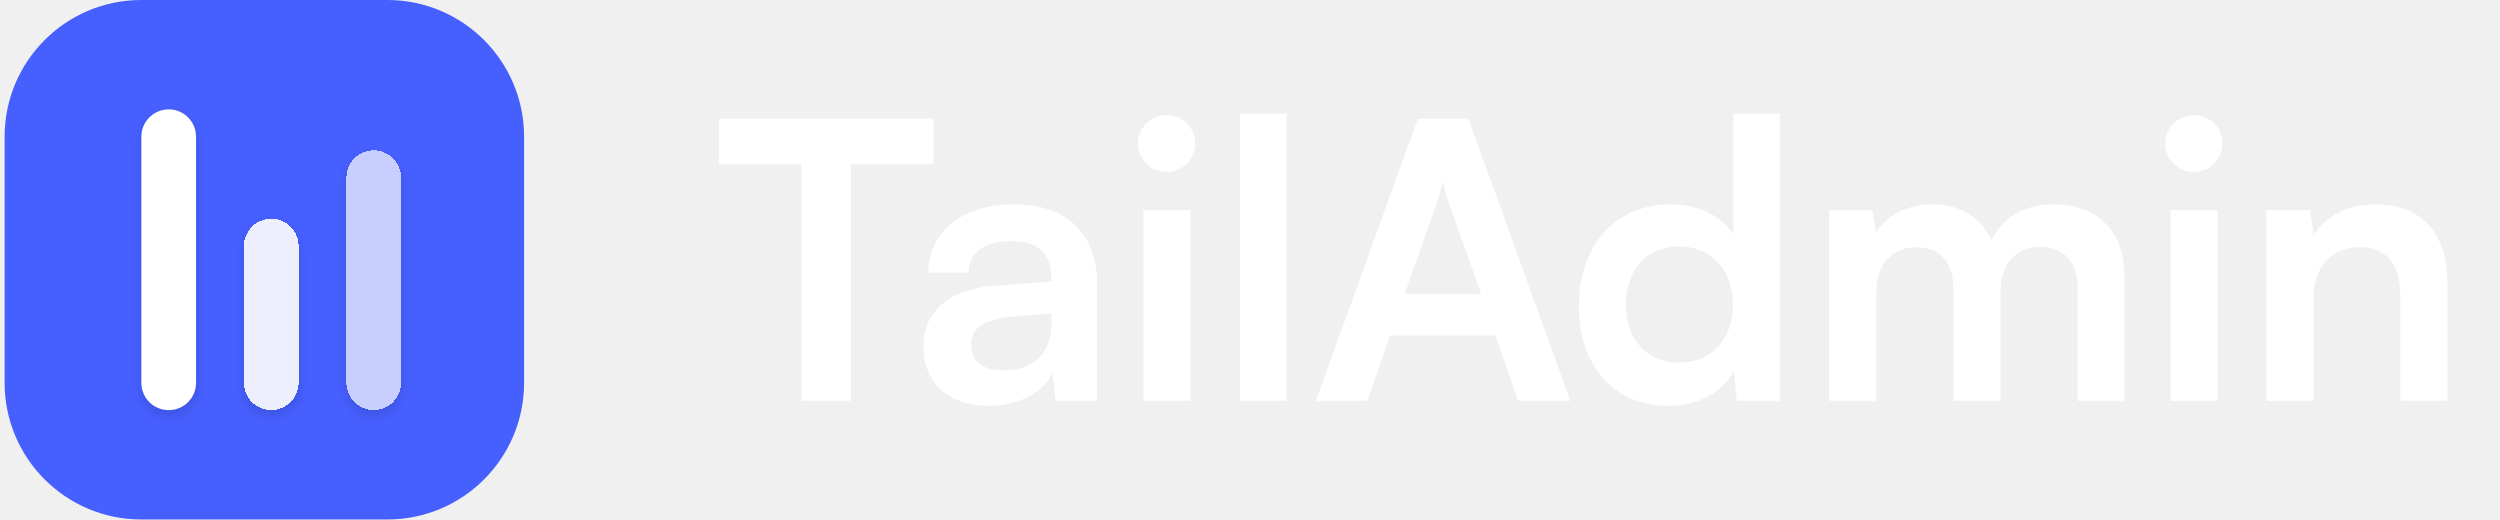
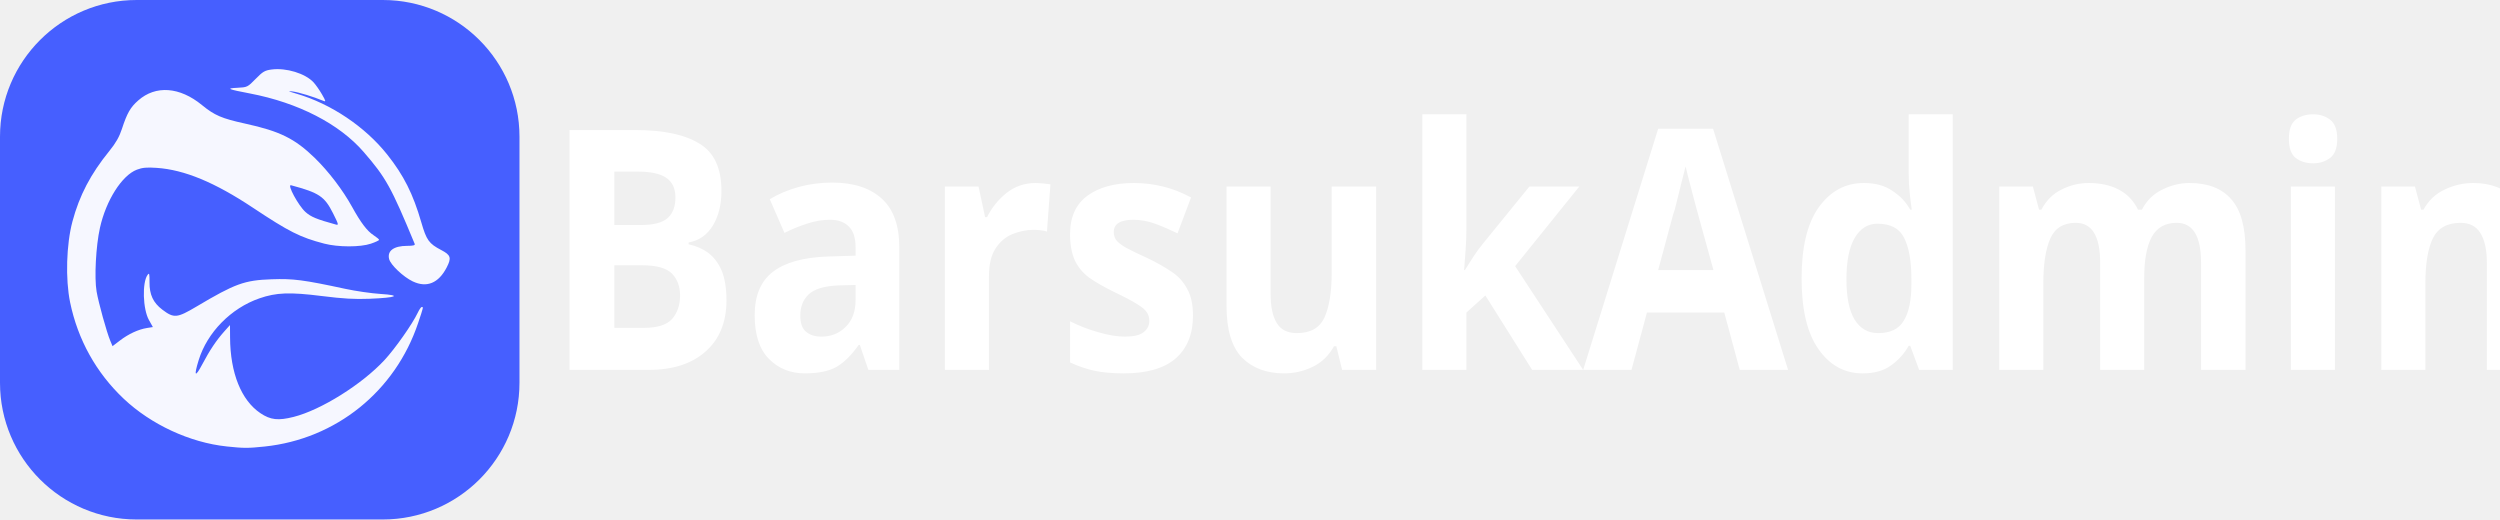
- <svg xmlns="http://www.w3.org/2000/svg" width="231" height="48" viewBox="0 0 231 48" fill="none">
-   <path d="M0.426 12.632C0.426 5.655 6.081 0 13.057 0H35.794C42.77 0 48.426 5.655 48.426 12.632V35.368C48.426 42.345 42.77 48 35.794 48H13.057C6.081 48 0.426 42.345 0.426 35.368V12.632Z" fill="#465FFF" />
-   <g filter="url(#filter0_d_3903_56743)">
-     <path d="M13.062 12.632C13.062 11.237 14.193 10.106 15.588 10.106C16.983 10.106 18.114 11.237 18.114 12.632V35.369C18.114 36.764 16.983 37.895 15.588 37.895C14.193 37.895 13.062 36.764 13.062 35.369V12.632Z" fill="white" />
-   </g>
-   <g filter="url(#filter1_d_3903_56743)">
-     <path d="M22.539 22.735C22.539 21.34 23.67 20.209 25.065 20.209C26.461 20.209 27.592 21.34 27.592 22.735V35.367C27.592 36.762 26.461 37.893 25.065 37.893C23.67 37.893 22.539 36.762 22.539 35.367V22.735Z" fill="white" fill-opacity="0.9" shape-rendering="crispEdges" />
-   </g>
-   <g filter="url(#filter2_d_3903_56743)">
-     <path d="M32.008 16.419C32.008 15.024 33.139 13.893 34.534 13.893C35.929 13.893 37.06 15.024 37.06 16.419V35.366C37.06 36.761 35.929 37.893 34.534 37.893C33.139 37.893 32.008 36.761 32.008 35.366V16.419Z" fill="white" fill-opacity="0.7" shape-rendering="crispEdges" />
-   </g>
-   <path d="M66.426 15.172H74.058V37.036H78.624V15.172H86.257V10.964H66.426V15.172Z" fill="white" />
-   <path d="M91.352 37.5C94.098 37.5 96.488 36.252 97.237 34.433L97.558 37.036H101.375V26.336C101.375 21.45 98.45 18.882 93.706 18.882C88.927 18.882 85.788 21.378 85.788 25.195H89.497C89.497 23.34 90.924 22.27 93.492 22.27C95.704 22.27 97.13 23.233 97.13 25.623V26.015L91.851 26.407C87.678 26.729 85.324 28.762 85.324 32.007C85.324 35.324 87.607 37.5 91.352 37.5ZM92.779 34.219C90.817 34.219 89.747 33.434 89.747 31.829C89.747 30.402 90.781 29.511 93.492 29.261L97.166 28.976V29.903C97.166 32.614 95.454 34.219 92.779 34.219Z" fill="white" />
-   <path d="M107.825 15.886C109.252 15.886 110.429 14.709 110.429 13.246C110.429 11.784 109.252 10.643 107.825 10.643C106.327 10.643 105.15 11.784 105.15 13.246C105.15 14.709 106.327 15.886 107.825 15.886ZM105.649 37.036H110.001V19.417H105.649V37.036Z" fill="white" />
-   <path d="M118.883 37.036V10.5H114.568V37.036H118.883Z" fill="white" />
-   <path d="M126.337 37.036L128.441 31.009H138.179L140.283 37.036H145.098L135.682 10.964H131.009L121.593 37.036H126.337ZM132.757 18.739C133.007 18.026 133.221 17.241 133.328 16.742C133.399 17.277 133.649 18.061 133.863 18.739L136.859 27.157H129.797L132.757 18.739Z" fill="white" />
-   <path d="M154.165 37.5C156.84 37.5 159.122 36.323 160.192 34.29L160.478 37.036H164.472V10.5H160.157V21.664C159.051 19.916 156.875 18.882 154.414 18.882C149.1 18.882 145.89 22.805 145.89 28.298C145.89 33.755 149.064 37.5 154.165 37.5ZM155.128 33.505C152.096 33.505 150.241 31.294 150.241 28.155C150.241 25.017 152.096 22.77 155.128 22.77C158.159 22.77 160.121 24.981 160.121 28.155C160.121 31.33 158.159 33.505 155.128 33.505Z" fill="white" />
-   <path d="M173.359 37.036V27.049C173.359 24.196 175.035 22.841 177.104 22.841C179.172 22.841 180.492 24.16 180.492 26.622V37.036H184.843V27.049C184.843 24.16 186.448 22.805 188.553 22.805C190.621 22.805 191.977 24.125 191.977 26.657V37.036H196.292V25.516C196.292 21.45 193.938 18.882 189.658 18.882C186.983 18.882 184.915 20.201 184.023 22.235C183.096 20.201 181.241 18.882 178.566 18.882C176.034 18.882 174.25 20.023 173.359 21.485L173.002 19.417H169.007V37.036H173.359Z" fill="white" />
-   <path d="M202.74 15.886C204.167 15.886 205.344 14.709 205.344 13.246C205.344 11.784 204.167 10.643 202.74 10.643C201.242 10.643 200.065 11.784 200.065 13.246C200.065 14.709 201.242 15.886 202.74 15.886ZM200.564 37.036H204.916V19.417H200.564V37.036Z" fill="white" />
-   <path d="M213.763 37.036V27.549C213.763 24.695 215.403 22.841 218.078 22.841C220.325 22.841 221.788 24.267 221.788 27.228V37.036H226.139V26.194C226.139 21.628 223.856 18.882 219.434 18.882C217.044 18.882 214.904 19.916 213.798 21.7L213.442 19.417H209.411V37.036H213.763Z" fill="white" />
-   <defs>
-     <filter id="filter0_d_3903_56743" x="12.062" y="9.606" width="7.053" height="29.79" filterUnits="userSpaceOnUse" color-interpolation-filters="sRGB">
-       <feFlood flood-opacity="0" result="BackgroundImageFix" />
-       <feColorMatrix in="SourceAlpha" type="matrix" values="0 0 0 0 0 0 0 0 0 0 0 0 0 0 0 0 0 0 127 0" result="hardAlpha" />
-       <feOffset dy="0.5" />
-       <feGaussianBlur stdDeviation="0.5" />
-       <feComposite in2="hardAlpha" operator="out" />
-       <feColorMatrix type="matrix" values="0 0 0 0 0 0 0 0 0 0 0 0 0 0 0 0 0 0 0.12 0" />
-       <feBlend mode="normal" in2="BackgroundImageFix" result="effect1_dropShadow_3903_56743" />
-       <feBlend mode="normal" in="SourceGraphic" in2="effect1_dropShadow_3903_56743" result="shape" />
+ <svg xmlns="http://www.w3.org/2000/svg" xmlns:xlink="http://www.w3.org/1999/xlink" width="154" height="32" viewBox="0 0 154 32" fill="none" version="1.1" id="svg19">
+   <path d="M0 8.421C0 3.77 3.77 0 8.421 0H23.579C28.23 0 32 3.77 32 8.421V23.579C32 28.23 28.23 32 23.579 32H8.421C3.77 32 0 28.23 0 23.579V8.421Z" fill="#465FFF" id="path1" />
+   <defs id="defs19">
+     <linearGradient id="linearGradient19">
+       <stop style="stop-color:#000000;stop-opacity:1;" offset="0" id="stop19" />
+       <stop style="stop-color:#000000;stop-opacity:0;" offset="1" id="stop20" />
+     </linearGradient>
+     <rect x="37.546" y="3.815" width="83.243" height="21.678" id="rect19" />
+     <filter id="filter0_d_1624_24907" x="7.424" y="6.237" width="5.368" height="20.526" filterUnits="userSpaceOnUse" color-interpolation-filters="sRGB">
+       <feFlood flood-opacity="0" result="BackgroundImageFix" id="feFlood13" />
+       <feColorMatrix in="SourceAlpha" type="matrix" values="0 0 0 0 0 0 0 0 0 0 0 0 0 0 0 0 0 0 127 0" result="hardAlpha" id="feColorMatrix13" />
+       <feOffset dy="0.5" id="feOffset13" />
+       <feGaussianBlur stdDeviation="0.5" id="feGaussianBlur13" />
+       <feComposite in2="hardAlpha" operator="out" id="feComposite13" />
+       <feColorMatrix type="matrix" values="0 0 0 0 0 0 0 0 0 0 0 0 0 0 0 0 0 0 0.12 0" id="feColorMatrix14" />
+       <feBlend mode="normal" in2="BackgroundImageFix" result="effect1_dropShadow_1624_24907" id="feBlend14" />
+       <feBlend mode="normal" in="SourceGraphic" in2="effect1_dropShadow_1624_24907" result="shape" id="feBlend15" />
    </filter>
-     <filter id="filter1_d_3903_56743" x="21.539" y="19.709" width="7.053" height="19.684" filterUnits="userSpaceOnUse" color-interpolation-filters="sRGB">
-       <feFlood flood-opacity="0" result="BackgroundImageFix" />
-       <feColorMatrix in="SourceAlpha" type="matrix" values="0 0 0 0 0 0 0 0 0 0 0 0 0 0 0 0 0 0 127 0" result="hardAlpha" />
-       <feOffset dy="0.5" />
-       <feGaussianBlur stdDeviation="0.5" />
-       <feComposite in2="hardAlpha" operator="out" />
-       <feColorMatrix type="matrix" values="0 0 0 0 0 0 0 0 0 0 0 0 0 0 0 0 0 0 0.12 0" />
-       <feBlend mode="normal" in2="BackgroundImageFix" result="effect1_dropShadow_3903_56743" />
-       <feBlend mode="normal" in="SourceGraphic" in2="effect1_dropShadow_3903_56743" result="shape" />
+     <filter id="filter1_d_1624_24907" x="13.742" y="12.973" width="5.368" height="13.79" filterUnits="userSpaceOnUse" color-interpolation-filters="sRGB">
+       <feFlood flood-opacity="0" result="BackgroundImageFix" id="feFlood15" />
+       <feColorMatrix in="SourceAlpha" type="matrix" values="0 0 0 0 0 0 0 0 0 0 0 0 0 0 0 0 0 0 127 0" result="hardAlpha" id="feColorMatrix15" />
+       <feOffset dy="0.5" id="feOffset15" />
+       <feGaussianBlur stdDeviation="0.5" id="feGaussianBlur15" />
+       <feComposite in2="hardAlpha" operator="out" id="feComposite15" />
+       <feColorMatrix type="matrix" values="0 0 0 0 0 0 0 0 0 0 0 0 0 0 0 0 0 0 0.12 0" id="feColorMatrix16" />
+       <feBlend mode="normal" in2="BackgroundImageFix" result="effect1_dropShadow_1624_24907" id="feBlend16" />
+       <feBlend mode="normal" in="SourceGraphic" in2="effect1_dropShadow_1624_24907" result="shape" id="feBlend17" />
    </filter>
-     <filter id="filter2_d_3903_56743" x="31.008" y="13.393" width="7.053" height="26" filterUnits="userSpaceOnUse" color-interpolation-filters="sRGB">
-       <feFlood flood-opacity="0" result="BackgroundImageFix" />
-       <feColorMatrix in="SourceAlpha" type="matrix" values="0 0 0 0 0 0 0 0 0 0 0 0 0 0 0 0 0 0 127 0" result="hardAlpha" />
-       <feOffset dy="0.5" />
-       <feGaussianBlur stdDeviation="0.5" />
-       <feComposite in2="hardAlpha" operator="out" />
-       <feColorMatrix type="matrix" values="0 0 0 0 0 0 0 0 0 0 0 0 0 0 0 0 0 0 0.12 0" />
-       <feBlend mode="normal" in2="BackgroundImageFix" result="effect1_dropShadow_3903_56743" />
-       <feBlend mode="normal" in="SourceGraphic" in2="effect1_dropShadow_3903_56743" result="shape" />
+     <filter id="filter2_d_1624_24907" x="20.055" y="8.762" width="5.368" height="18" filterUnits="userSpaceOnUse" color-interpolation-filters="sRGB">
+       <feFlood flood-opacity="0" result="BackgroundImageFix" id="feFlood17" />
+       <feColorMatrix in="SourceAlpha" type="matrix" values="0 0 0 0 0 0 0 0 0 0 0 0 0 0 0 0 0 0 127 0" result="hardAlpha" id="feColorMatrix17" />
+       <feOffset dy="0.5" id="feOffset17" />
+       <feGaussianBlur stdDeviation="0.5" id="feGaussianBlur17" />
+       <feComposite in2="hardAlpha" operator="out" id="feComposite17" />
+       <feColorMatrix type="matrix" values="0 0 0 0 0 0 0 0 0 0 0 0 0 0 0 0 0 0 0.12 0" id="feColorMatrix18" />
+       <feBlend mode="normal" in2="BackgroundImageFix" result="effect1_dropShadow_1624_24907" id="feBlend18" />
+       <feBlend mode="normal" in="SourceGraphic" in2="effect1_dropShadow_1624_24907" result="shape" id="feBlend19" />
    </filter>
+     <linearGradient xlink:href="#linearGradient19" id="linearGradient20" x1="37.167" y1="10.371" x2="52.663" y2="10.371" gradientUnits="userSpaceOnUse" />
  </defs>
+   <text xml:space="preserve" id="text19" style="font-style:normal;font-variant:normal;font-weight:bold;font-stretch:normal;font-size:12px;font-family:Alef;-inkscape-font-specification:'Alef, Bold';font-variant-ligatures:normal;font-variant-caps:normal;font-variant-numeric:normal;font-variant-east-asian:normal;text-align:start;writing-mode:lr-tb;direction:ltr;white-space:pre;shape-inside:url(#rect19);display:inline;fill:#ffffff;stroke:none;stroke-opacity:1" transform="matrix(1.524127,0,0,1.725339,-23.78778,-2.940858)">
+     <tspan x="37.547" y="14.912" id="tspan2">BarsukAdmin</tspan>
+   </text>
+   <path style="fill:#ffffff;fill-opacity:0.947;stroke-width:0.767" d="M 13.957,27.5 C 11.7,27.262 9.306,26.152 7.624,24.566 5.927,22.964 4.792,20.923 4.318,18.621 4.024,17.19 4.086,15.057 4.462,13.646 4.89,12.042 5.584,10.717 6.737,9.299 7.132,8.813 7.349,8.432 7.508,7.947 7.831,6.961 8.029,6.615 8.519,6.184 9.591,5.24 11.068,5.348 12.437,6.469 c 0.783,0.641 1.225,0.83 2.681,1.149 2.125,0.465 3.049,0.922 4.276,2.116 0.85,0.828 1.72,1.969 2.292,3.006 0.539,0.978 0.93,1.493 1.328,1.751 0.185,0.12 0.338,0.247 0.338,0.283 6.57e-4,0.036 -0.227,0.142 -0.506,0.237 -0.653,0.221 -2.018,0.219 -2.874,-0.004 C 18.489,14.62 17.815,14.28 15.576,12.793 13.229,11.233 11.361,10.459 9.66,10.341 9.041,10.298 8.769,10.323 8.431,10.452 c -0.921,0.352 -1.897,1.888 -2.274,3.581 -0.251,1.126 -0.353,3.083 -0.206,3.928 0.124,0.711 0.621,2.503 0.84,3.026 l 0.141,0.337 0.458,-0.35 c 0.527,-0.403 1.136,-0.685 1.662,-0.769 l 0.365,-0.058 -0.243,-0.434 c -0.376,-0.672 -0.425,-2.313 -0.083,-2.78 0.106,-0.144 0.123,-0.078 0.119,0.446 -0.007,0.771 0.225,1.269 0.79,1.696 0.715,0.54 0.902,0.523 2.108,-0.193 2.384,-1.415 2.946,-1.619 4.627,-1.679 1.326,-0.047 1.958,0.035 4.54,0.591 0.638,0.137 1.612,0.278 2.166,0.313 1.33,0.084 1,0.23 -0.672,0.297 -0.916,0.037 -1.632,-0.004 -2.94,-0.168 -1.983,-0.249 -2.81,-0.218 -3.851,0.143 -1.749,0.607 -3.21,2.094 -3.739,3.803 -0.31,1.003 -0.223,1.102 0.224,0.255 0.461,-0.872 0.857,-1.464 1.36,-2.029 l 0.344,-0.386 0.005,0.773 c 0.013,2.181 0.688,3.862 1.868,4.656 0.622,0.418 1.096,0.471 2.048,0.23 1.688,-0.427 4.216,-2.009 5.599,-3.503 0.652,-0.704 1.722,-2.226 2.042,-2.905 0.094,-0.199 0.206,-0.362 0.25,-0.362 0.109,0 0.113,-0.018 -0.222,0.985 -1.409,4.209 -5.06,7.148 -9.456,7.61 -1.03,0.108 -1.276,0.108 -2.344,-0.005 z m 6.559,-14.36 c -0.525,-1.043 -0.855,-1.263 -2.589,-1.729 -0.262,-0.071 0.45,1.251 0.888,1.646 0.337,0.304 0.68,0.446 1.881,0.777 0.177,0.049 0.159,-0.02 -0.18,-0.694 z M 25.43,17.337 c -0.587,-0.28 -1.369,-1.019 -1.46,-1.38 -0.127,-0.507 0.286,-0.81 1.108,-0.812 0.376,-10e-4 0.504,-0.034 0.467,-0.122 C 24.094,11.519 23.772,10.94 22.396,9.354 20.897,7.627 18.371,6.328 15.402,5.759 14.005,5.491 13.902,5.444 14.637,5.407 c 0.591,-0.029 0.619,-0.043 1.111,-0.547 0.439,-0.45 0.567,-0.525 0.988,-0.579 0.898,-0.116 2.069,0.243 2.577,0.79 0.136,0.146 0.37,0.48 0.521,0.743 0.241,0.419 0.251,0.467 0.085,0.398 -0.607,-0.252 -1.503,-0.527 -1.879,-0.576 -0.356,-0.046 -0.312,-0.021 0.242,0.142 2.11,0.619 4.211,2.03 5.57,3.741 1.019,1.282 1.592,2.421 2.101,4.179 0.319,1.1 0.469,1.309 1.227,1.705 0.59,0.308 0.642,0.477 0.336,1.072 -0.499,0.968 -1.229,1.269 -2.085,0.861 z" id="path17" />
</svg>
